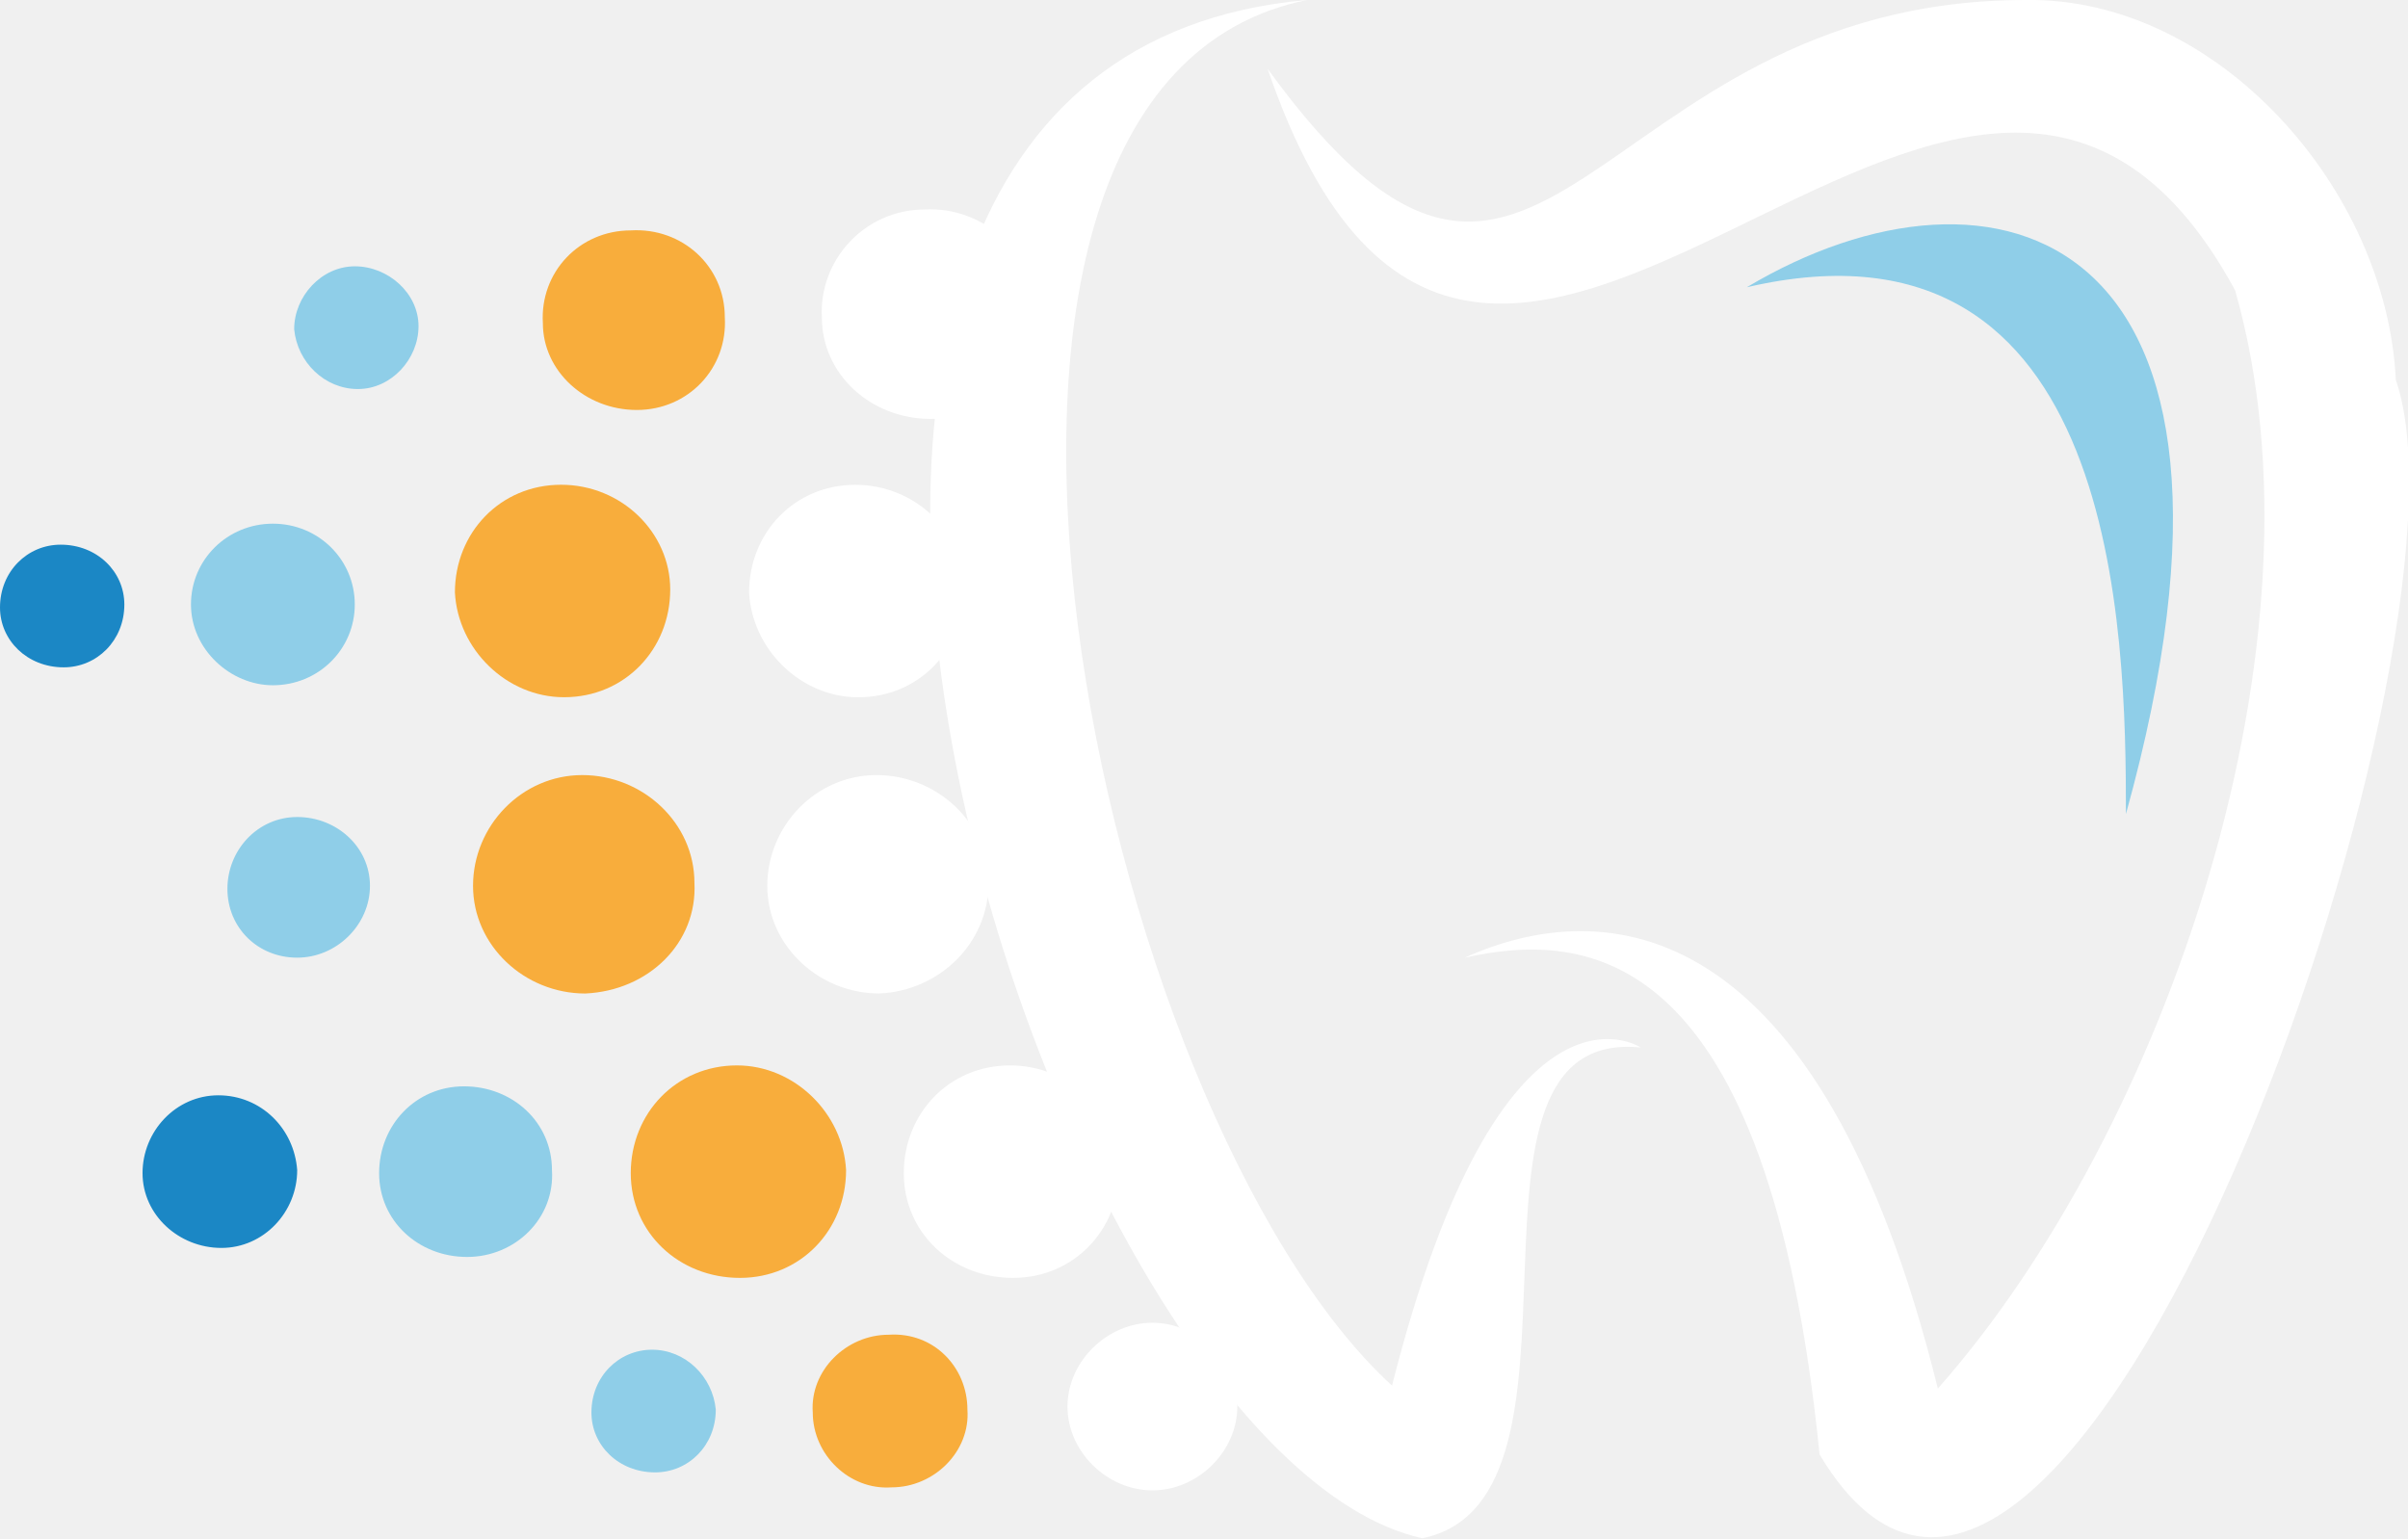
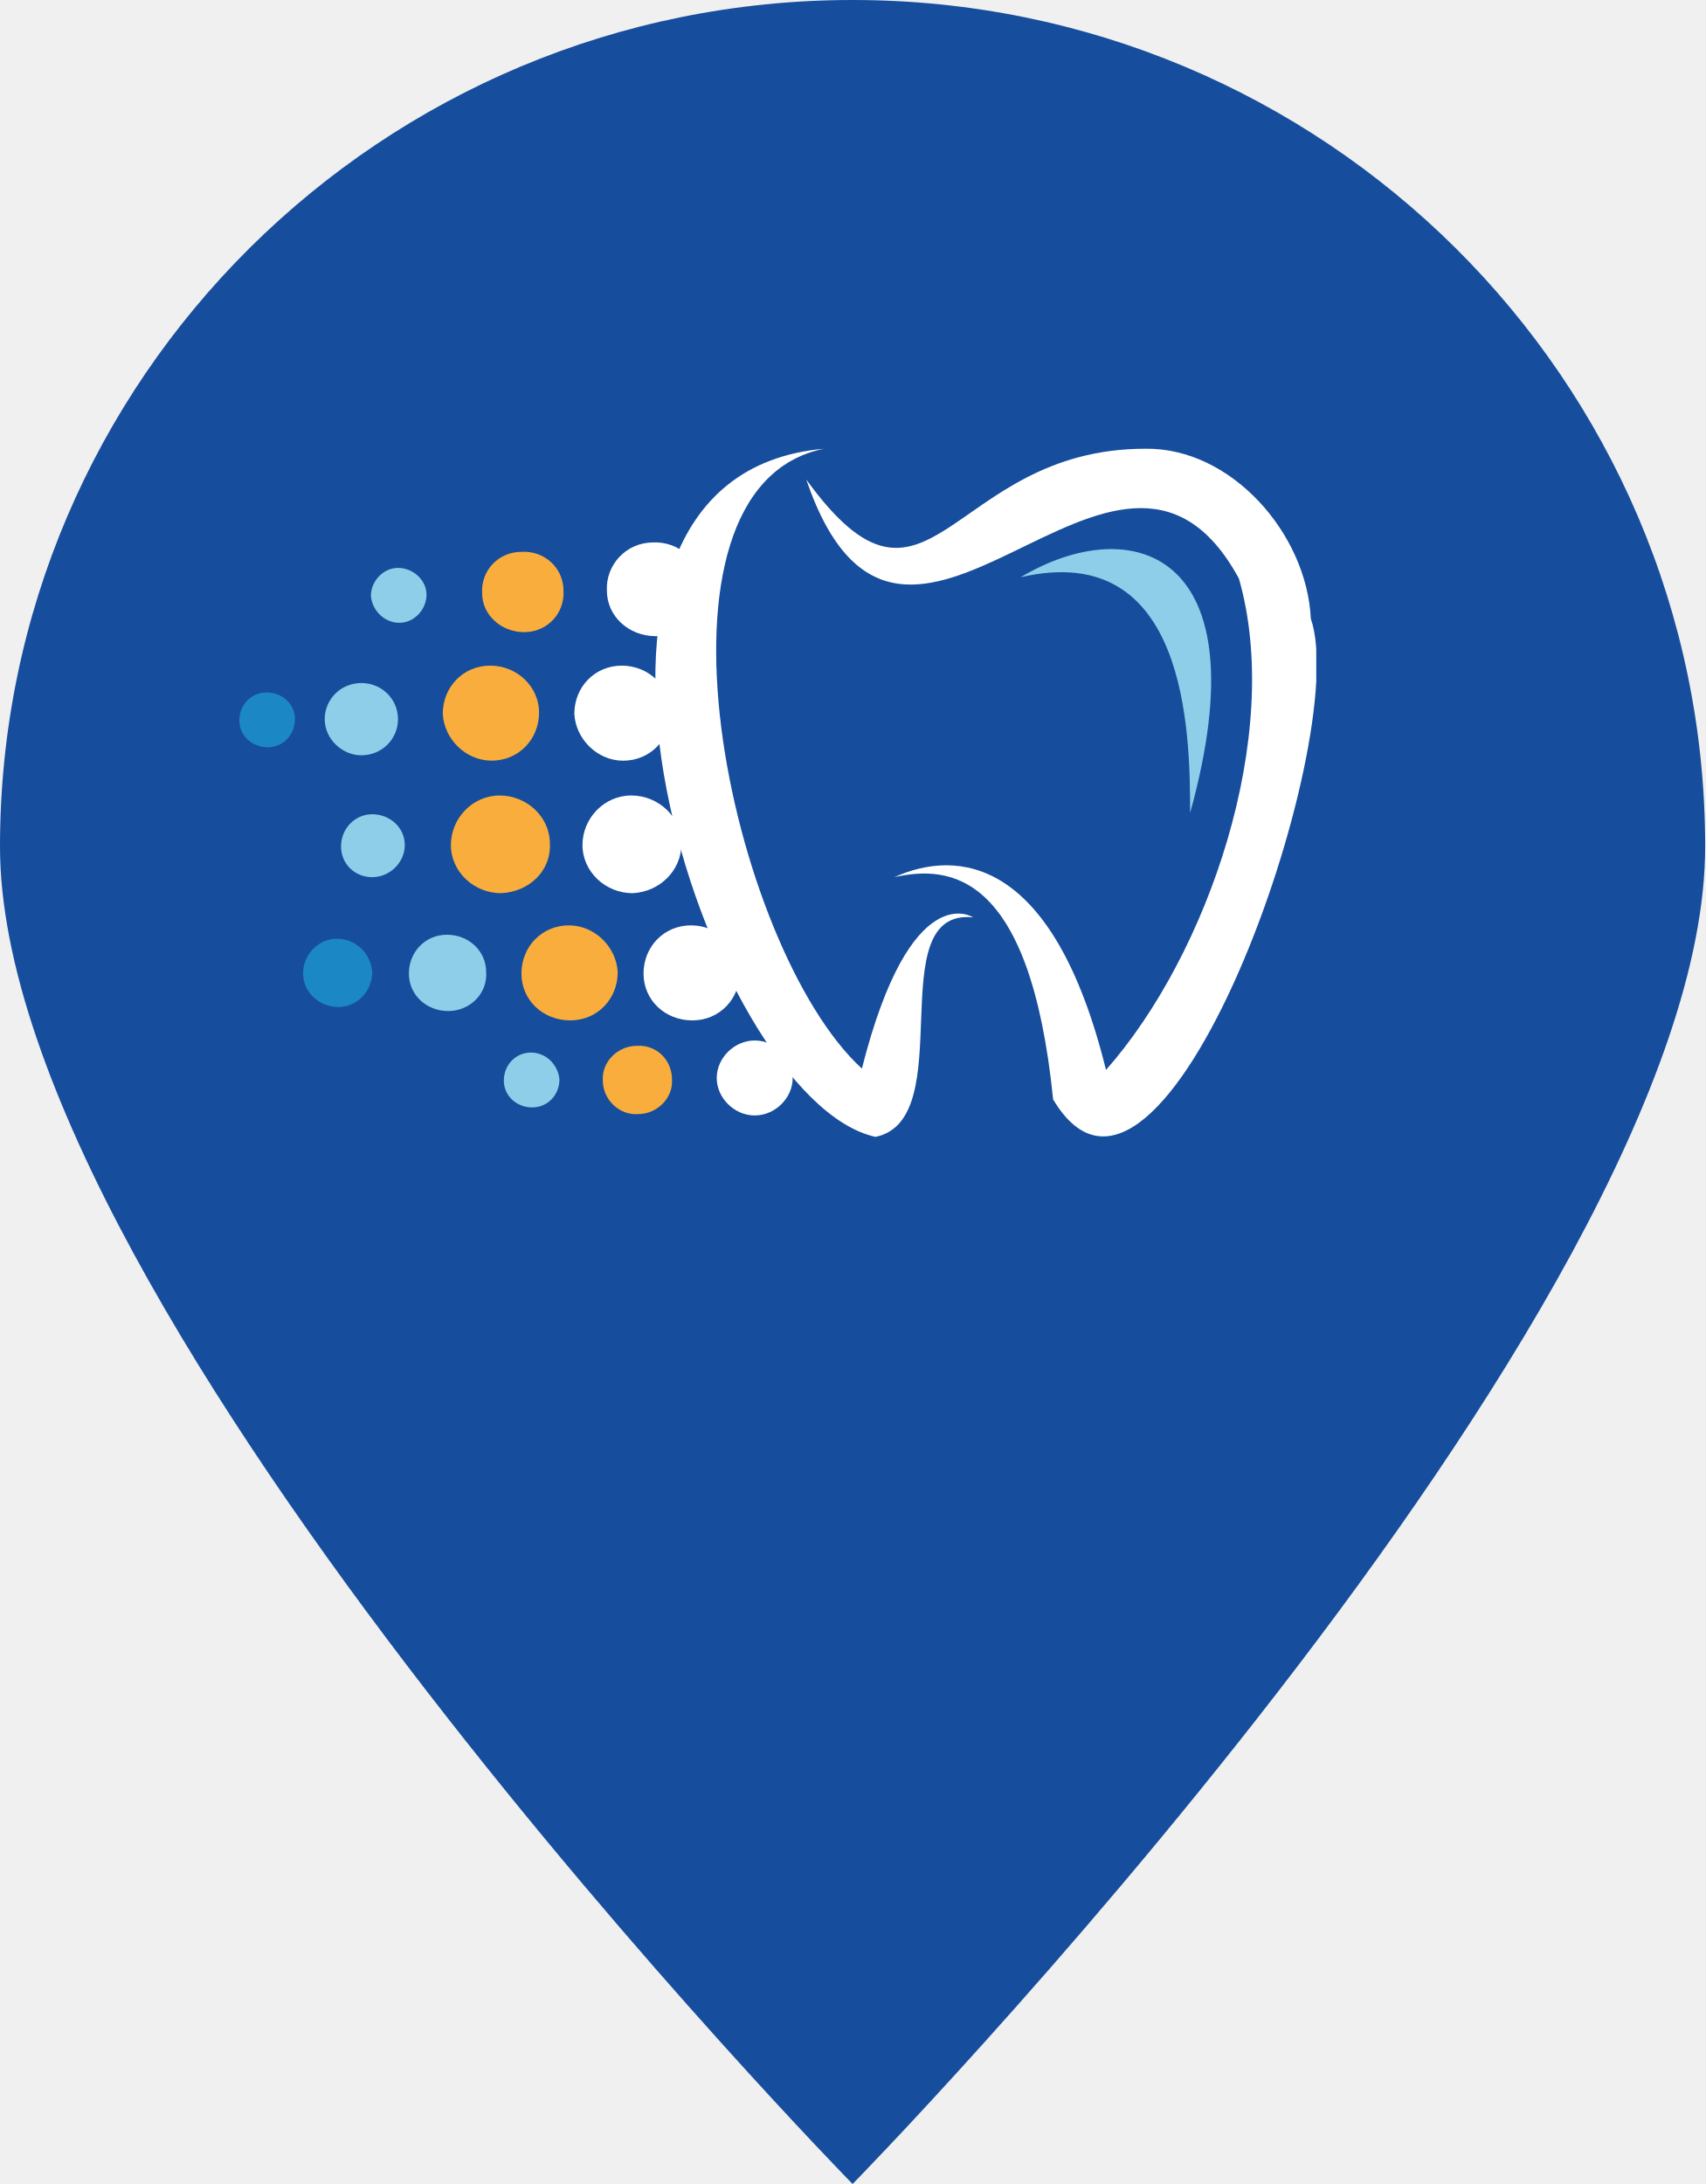
- <svg xmlns="http://www.w3.org/2000/svg" width="36" height="23" viewBox="0 0 36 23" fill="none">
-   <g clip-path="url(#clip0_428_5316)">
-     <path d="M9.749 20.181C9.25 20.181 8.842 20.583 8.842 21.12C8.842 21.613 9.25 22.015 9.794 22.015C10.293 22.015 10.701 21.613 10.701 21.076C10.655 20.583 10.247 20.181 9.749 20.181Z" fill="#8FCEE8" />
-     <path d="M5.351 5.817C5.849 5.817 6.257 5.37 6.257 4.877C6.257 4.385 5.804 3.982 5.305 3.982C4.806 3.982 4.398 4.43 4.398 4.922C4.444 5.414 4.852 5.817 5.351 5.817Z" fill="#8FCEE8" />
-     <path d="M0.952 9.978C1.451 9.978 1.859 9.575 1.859 9.039C1.859 8.546 1.451 8.144 0.907 8.144C0.408 8.144 0 8.546 0 9.083C0 9.575 0.408 9.978 0.952 9.978Z" fill="#1B87C5" />
-     <path d="M3.264 16.377C2.63 16.377 2.131 16.914 2.131 17.54C2.131 18.167 2.675 18.659 3.31 18.659C3.944 18.659 4.443 18.122 4.443 17.496C4.398 16.869 3.899 16.377 3.264 16.377Z" fill="#1B87C5" />
-     <path d="M8.252 17.496C8.252 16.78 7.663 16.243 6.937 16.243C6.212 16.243 5.668 16.825 5.668 17.541C5.668 18.257 6.257 18.794 6.983 18.794C7.708 18.794 8.298 18.212 8.252 17.496Z" fill="#8FCEE8" />
-     <path d="M5.531 13.245C5.531 12.663 5.033 12.216 4.443 12.216C3.854 12.216 3.4 12.708 3.4 13.29C3.4 13.871 3.854 14.319 4.443 14.319C5.033 14.319 5.531 13.827 5.531 13.245Z" fill="#8FCEE8" />
-     <path d="M13.285 19.957C12.65 19.957 12.106 20.494 12.151 21.12C12.151 21.747 12.695 22.284 13.33 22.239C13.965 22.239 14.509 21.702 14.463 21.075C14.463 20.449 13.965 19.912 13.285 19.957Z" fill="#F8AD3C" />
-     <path d="M11.017 15.93C10.11 15.93 9.43 16.646 9.43 17.541C9.43 18.436 10.155 19.107 11.062 19.107C11.969 19.107 12.649 18.391 12.649 17.496C12.604 16.646 11.878 15.93 11.017 15.93Z" fill="#F8AD3C" />
-     <path d="M10.382 13.2C10.382 12.305 9.611 11.589 8.705 11.589C7.798 11.589 7.072 12.35 7.072 13.245C7.072 14.139 7.843 14.855 8.75 14.855C9.702 14.811 10.427 14.095 10.382 13.2Z" fill="#F8AD3C" />
-     <path d="M9.521 6.13C10.292 6.13 10.882 5.503 10.836 4.742C10.836 3.982 10.201 3.4 9.431 3.445C8.66 3.445 8.07 4.071 8.116 4.832C8.116 5.548 8.75 6.13 9.521 6.13Z" fill="#F8AD3C" />
-     <path d="M8.433 10.425C9.34 10.425 10.02 9.709 10.02 8.814C10.02 7.964 9.294 7.248 8.388 7.248C7.481 7.248 6.801 7.964 6.801 8.859C6.846 9.709 7.572 10.425 8.433 10.425Z" fill="#F8AD3C" />
-     <path d="M4.08 10.246C4.76 10.246 5.304 9.709 5.304 9.038C5.304 8.367 4.76 7.83 4.08 7.83C3.4 7.83 2.855 8.367 2.855 9.038C2.855 9.709 3.445 10.246 4.08 10.246Z" fill="#8FCEE8" />
-     <path d="M17.229 19.778C16.548 19.778 15.959 20.36 15.959 21.031C15.959 21.702 16.548 22.284 17.229 22.284C17.909 22.284 18.498 21.702 18.498 21.031C18.498 20.36 17.909 19.778 17.229 19.778Z" fill="white" />
-     <path d="M15.099 15.93C14.192 15.93 13.512 16.646 13.512 17.541C13.512 18.436 14.237 19.107 15.144 19.107C16.051 19.107 16.731 18.391 16.731 17.496C16.731 16.646 16.005 15.93 15.099 15.93Z" fill="white" />
-     <path d="M14.78 13.2C14.78 12.305 14.01 11.589 13.103 11.589C12.196 11.589 11.471 12.35 11.471 13.245C11.471 14.139 12.242 14.855 13.148 14.855C14.055 14.811 14.78 14.095 14.78 13.2Z" fill="white" />
-     <path d="M12.832 10.426C13.738 10.426 14.418 9.71 14.418 8.815C14.418 7.965 13.693 7.249 12.786 7.249C11.879 7.249 11.199 7.965 11.199 8.86C11.245 9.71 11.97 10.426 12.832 10.426Z" fill="white" />
-     <path d="M13.919 6.264C14.781 6.264 15.506 5.504 15.461 4.653C15.461 3.758 14.69 3.087 13.829 3.132C12.922 3.132 12.242 3.893 12.287 4.743C12.287 5.593 13.013 6.264 13.919 6.264Z" fill="white" />
-     <path d="M20.811 20.718C16.413 16.691 13.103 1.298 19.541 0C8.886 0.94 15.597 21.747 21.264 23C24.121 22.418 21.4 15.348 24.529 15.662C24.529 15.662 22.443 14.274 20.811 20.718Z" fill="white" />
-     <path d="M35.818 5.682C35.682 2.819 33.143 -0.045 30.286 -0C23.712 -0 23.077 6.712 18.951 1.029C22.216 10.56 29.334 -3.178 33.415 4.34C34.911 9.575 32.372 16.914 28.971 20.762C27.203 13.603 23.984 13.379 21.898 14.319C23.712 13.916 26.432 14.095 27.203 21.747C30.83 27.832 37.223 9.71 35.818 5.682Z" fill="white" />
-     <path d="M26.115 4.295C29.788 2.103 34.231 3.355 31.783 12.171C31.783 9.486 31.692 2.997 26.115 4.295Z" fill="#8FCEE8" />
+ <svg xmlns="http://www.w3.org/2000/svg" width="57" height="73" viewBox="0 0 57 73" fill="none">
+   <path d="M57 28.295C57 43.921 28.5 73 28.5 73C28.5 73 0 43.921 0 28.295C0 12.668 12.76 0 28.5 0C44.24 0 57 12.668 57 28.295Z" fill="#164D9D" />
+   <g clip-path="url(#clip0_428_5314)">
+     <path d="M17.749 35.181C17.25 35.181 16.842 35.583 16.842 36.12C16.842 36.613 17.25 37.015 17.794 37.015C18.293 37.015 18.701 36.613 18.701 36.076C18.655 35.583 18.247 35.181 17.749 35.181Z" fill="#8FCEE8" />
+     <path d="M13.351 20.817C13.849 20.817 14.257 20.37 14.257 19.877C14.257 19.385 13.804 18.982 13.305 18.982C12.806 18.982 12.398 19.43 12.398 19.922C12.444 20.414 12.852 20.817 13.351 20.817Z" fill="#8FCEE8" />
+     <path d="M8.952 24.978C9.451 24.978 9.859 24.576 9.859 24.038C9.859 23.546 9.451 23.144 8.907 23.144C8.408 23.144 8 23.546 8 24.083C8 24.576 8.408 24.978 8.952 24.978Z" fill="#1B87C5" />
+     <path d="M11.264 31.377C10.63 31.377 10.131 31.914 10.131 32.54C10.131 33.167 10.675 33.659 11.31 33.659C11.944 33.659 12.443 33.122 12.443 32.496C12.398 31.869 11.899 31.377 11.264 31.377Z" fill="#1B87C5" />
+     <path d="M16.252 32.496C16.252 31.78 15.663 31.243 14.938 31.243C14.212 31.243 13.668 31.825 13.668 32.541C13.668 33.257 14.257 33.794 14.983 33.794C15.708 33.794 16.298 33.212 16.252 32.496Z" fill="#8FCEE8" />
+     <path d="M13.531 28.245C13.531 27.663 13.033 27.216 12.443 27.216C11.854 27.216 11.4 27.708 11.4 28.29C11.4 28.872 11.854 29.319 12.443 29.319C13.033 29.319 13.531 28.827 13.531 28.245Z" fill="#8FCEE8" />
+     <path d="M21.285 34.957C20.65 34.957 20.106 35.494 20.151 36.12C20.151 36.747 20.695 37.284 21.33 37.239C21.965 37.239 22.509 36.702 22.463 36.075C22.463 35.449 21.965 34.912 21.285 34.957Z" fill="#F8AD3C" />
+     <path d="M19.017 30.93C18.11 30.93 17.43 31.646 17.43 32.541C17.43 33.435 18.155 34.107 19.062 34.107C19.969 34.107 20.649 33.391 20.649 32.496C20.604 31.646 19.878 30.93 19.017 30.93Z" fill="#F8AD3C" />
+     <path d="M18.382 28.2C18.382 27.305 17.611 26.589 16.704 26.589C15.798 26.589 15.072 27.35 15.072 28.244C15.072 29.14 15.843 29.855 16.75 29.855C17.702 29.811 18.427 29.095 18.382 28.2Z" fill="#F8AD3C" />
+     <path d="M17.521 21.13C18.292 21.13 18.881 20.503 18.836 19.742C18.836 18.982 18.201 18.4 17.431 18.445C16.66 18.445 16.07 19.071 16.116 19.832C16.116 20.548 16.75 21.13 17.521 21.13Z" fill="#F8AD3C" />
+     <path d="M16.433 25.425C17.34 25.425 18.02 24.709 18.02 23.814C18.02 22.964 17.294 22.248 16.388 22.248C15.481 22.248 14.801 22.964 14.801 23.859C14.846 24.709 15.572 25.425 16.433 25.425Z" fill="#F8AD3C" />
+     <path d="M12.08 25.246C12.76 25.246 13.304 24.709 13.304 24.038C13.304 23.367 12.76 22.83 12.08 22.83C11.399 22.83 10.855 23.367 10.855 24.038C10.855 24.709 11.445 25.246 12.08 25.246Z" fill="#8FCEE8" />
+     <path d="M25.229 34.778C24.548 34.778 23.959 35.36 23.959 36.031C23.959 36.702 24.548 37.284 25.229 37.284C25.909 37.284 26.498 36.702 26.498 36.031C26.498 35.36 25.909 34.778 25.229 34.778Z" fill="white" />
+     <path d="M23.099 30.93C22.192 30.93 21.512 31.646 21.512 32.541C21.512 33.435 22.237 34.107 23.144 34.107C24.051 34.107 24.731 33.391 24.731 32.496C24.731 31.646 24.005 30.93 23.099 30.93Z" fill="white" />
+     <path d="M22.78 28.2C22.78 27.305 22.01 26.589 21.103 26.589C20.196 26.589 19.471 27.35 19.471 28.244C19.471 29.14 20.241 29.855 21.148 29.855C22.055 29.811 22.78 29.095 22.78 28.2Z" fill="white" />
+     <path d="M20.831 25.426C21.738 25.426 22.418 24.71 22.418 23.815C22.418 22.965 21.693 22.249 20.786 22.249C19.879 22.249 19.199 22.965 19.199 23.86C19.245 24.71 19.97 25.426 20.831 25.426Z" fill="white" />
+     <path d="M21.919 21.264C22.781 21.264 23.506 20.504 23.461 19.653C23.461 18.759 22.69 18.087 21.829 18.132C20.922 18.132 20.242 18.893 20.287 19.743C20.287 20.593 21.013 21.264 21.919 21.264Z" fill="white" />
+     <path d="M28.811 35.718C24.413 31.691 21.103 16.298 27.541 15C16.886 15.94 23.597 36.747 29.264 38C32.121 37.418 29.4 30.348 32.529 30.662C32.529 30.662 30.443 29.274 28.811 35.718Z" fill="white" />
+     <path d="M43.818 20.682C43.682 17.819 41.143 14.955 38.286 14.999C31.712 14.999 31.077 21.712 26.951 16.029C30.216 25.56 37.334 11.822 41.415 19.34C42.911 24.575 40.372 31.914 36.971 35.762C35.203 28.603 31.984 28.379 29.898 29.319C31.712 28.916 34.432 29.095 35.203 36.747C38.83 42.832 45.223 24.71 43.818 20.682Z" fill="white" />
+     <path d="M34.115 19.295C37.788 17.102 42.231 18.355 39.783 27.171C39.783 24.486 39.692 17.997 34.115 19.295Z" fill="#8FCEE8" />
  </g>
  <defs>
-     <clipPath id="clip0_428_5316">
-       <rect width="36" height="23" fill="white" />
+     <clipPath id="clip0_428_5314">
+       <rect width="36" height="23" fill="white" transform="translate(8 15)" />
    </clipPath>
  </defs>
</svg>
